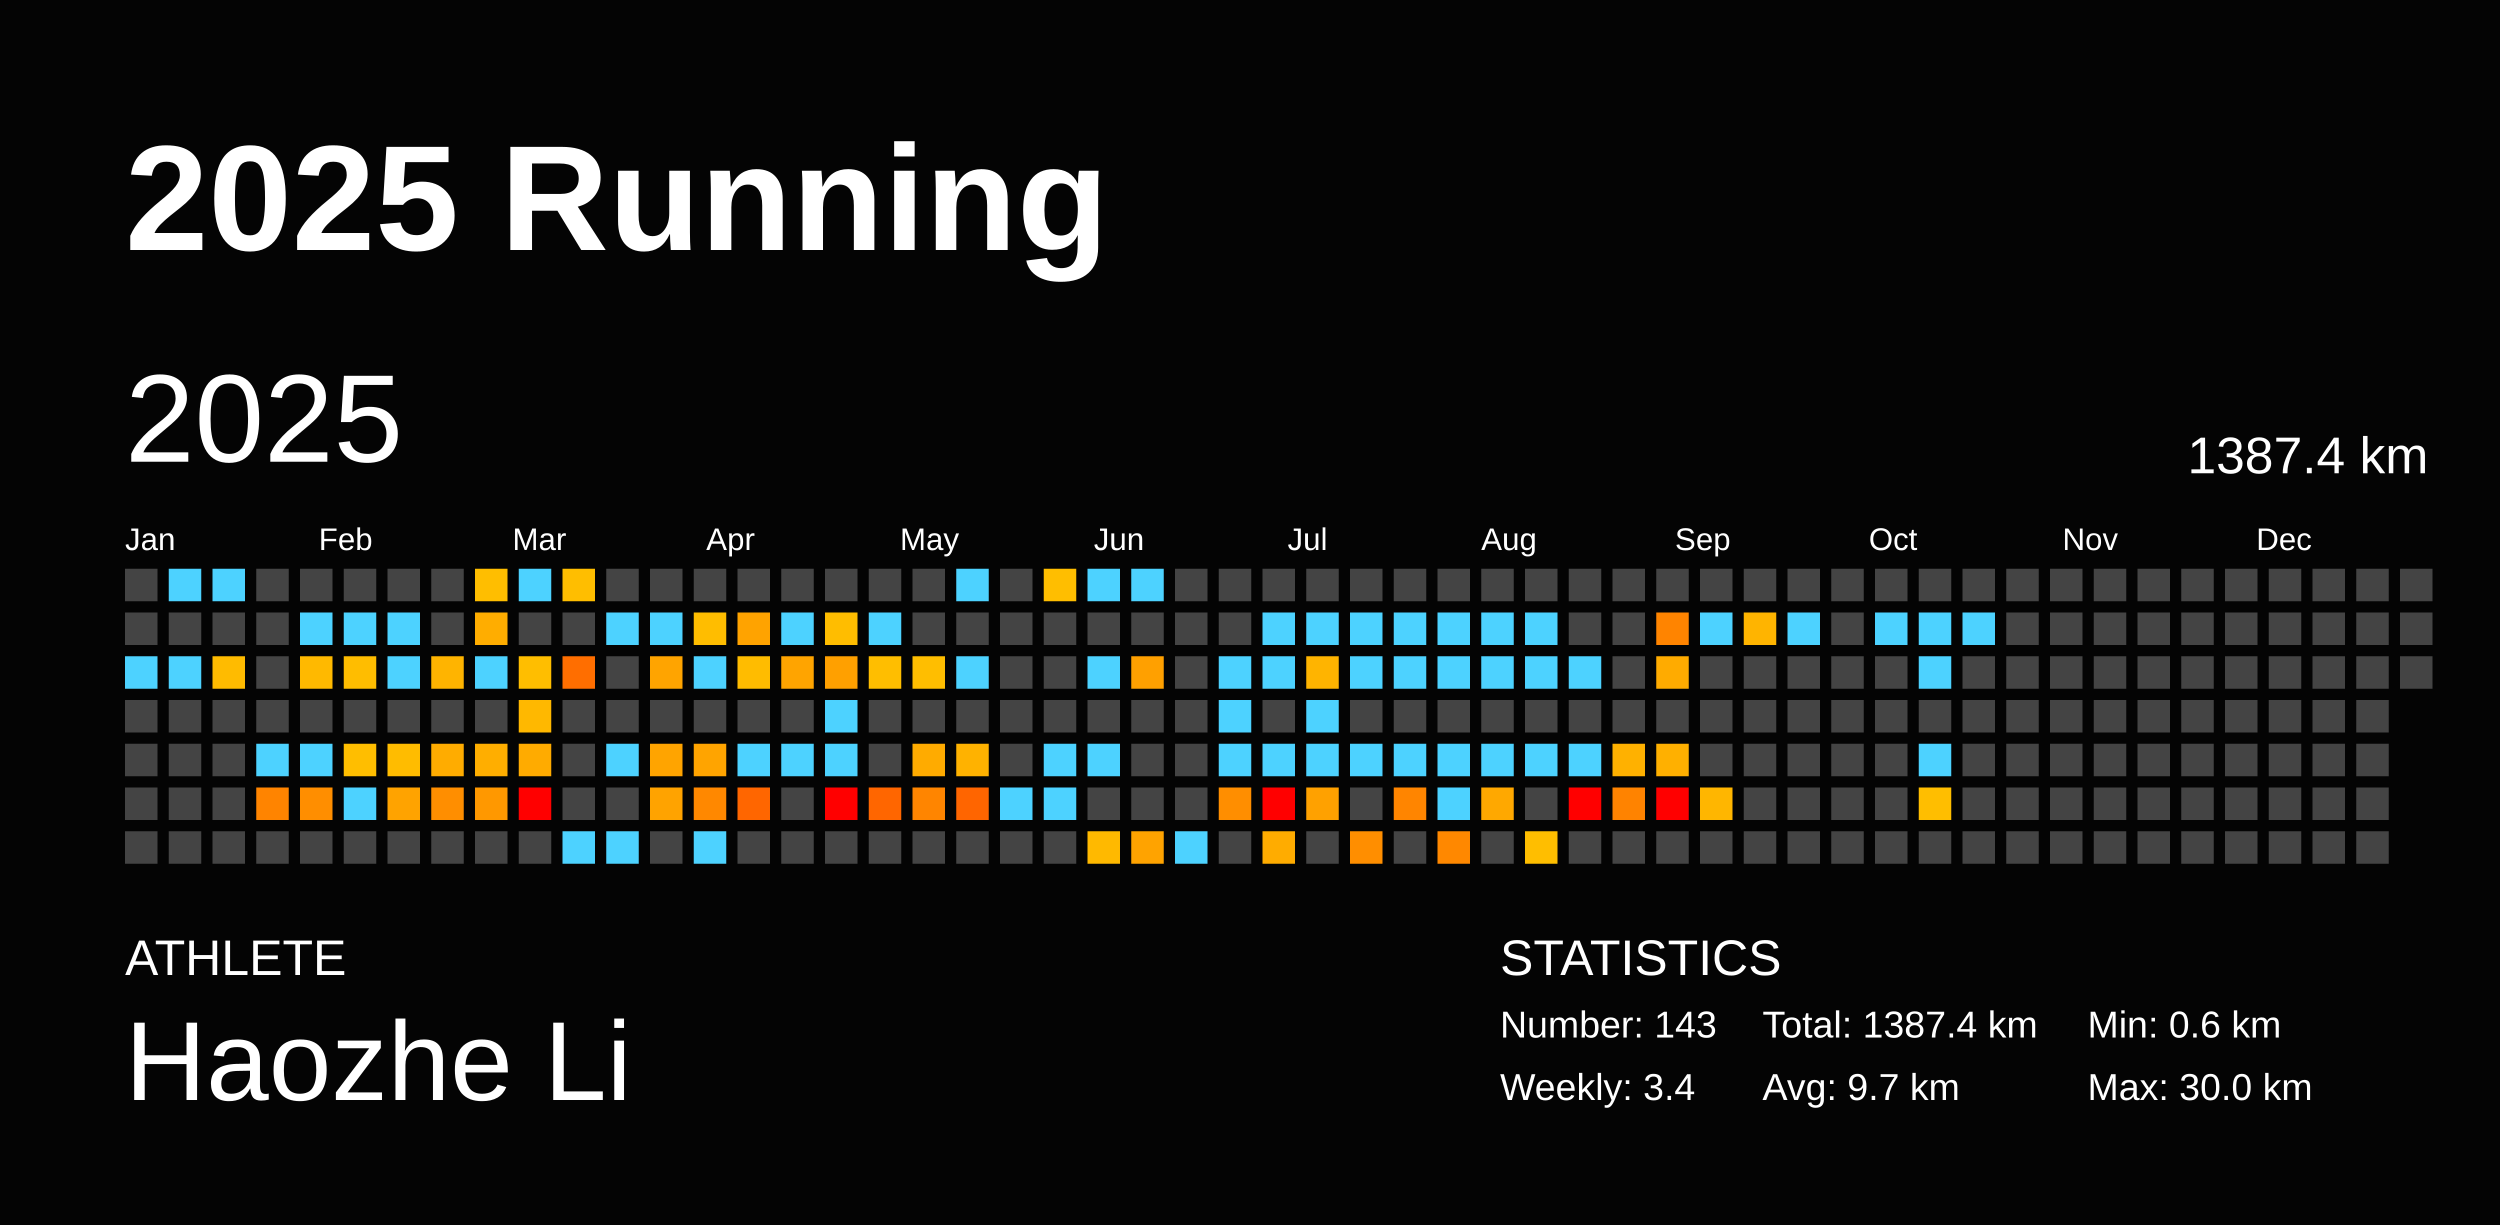
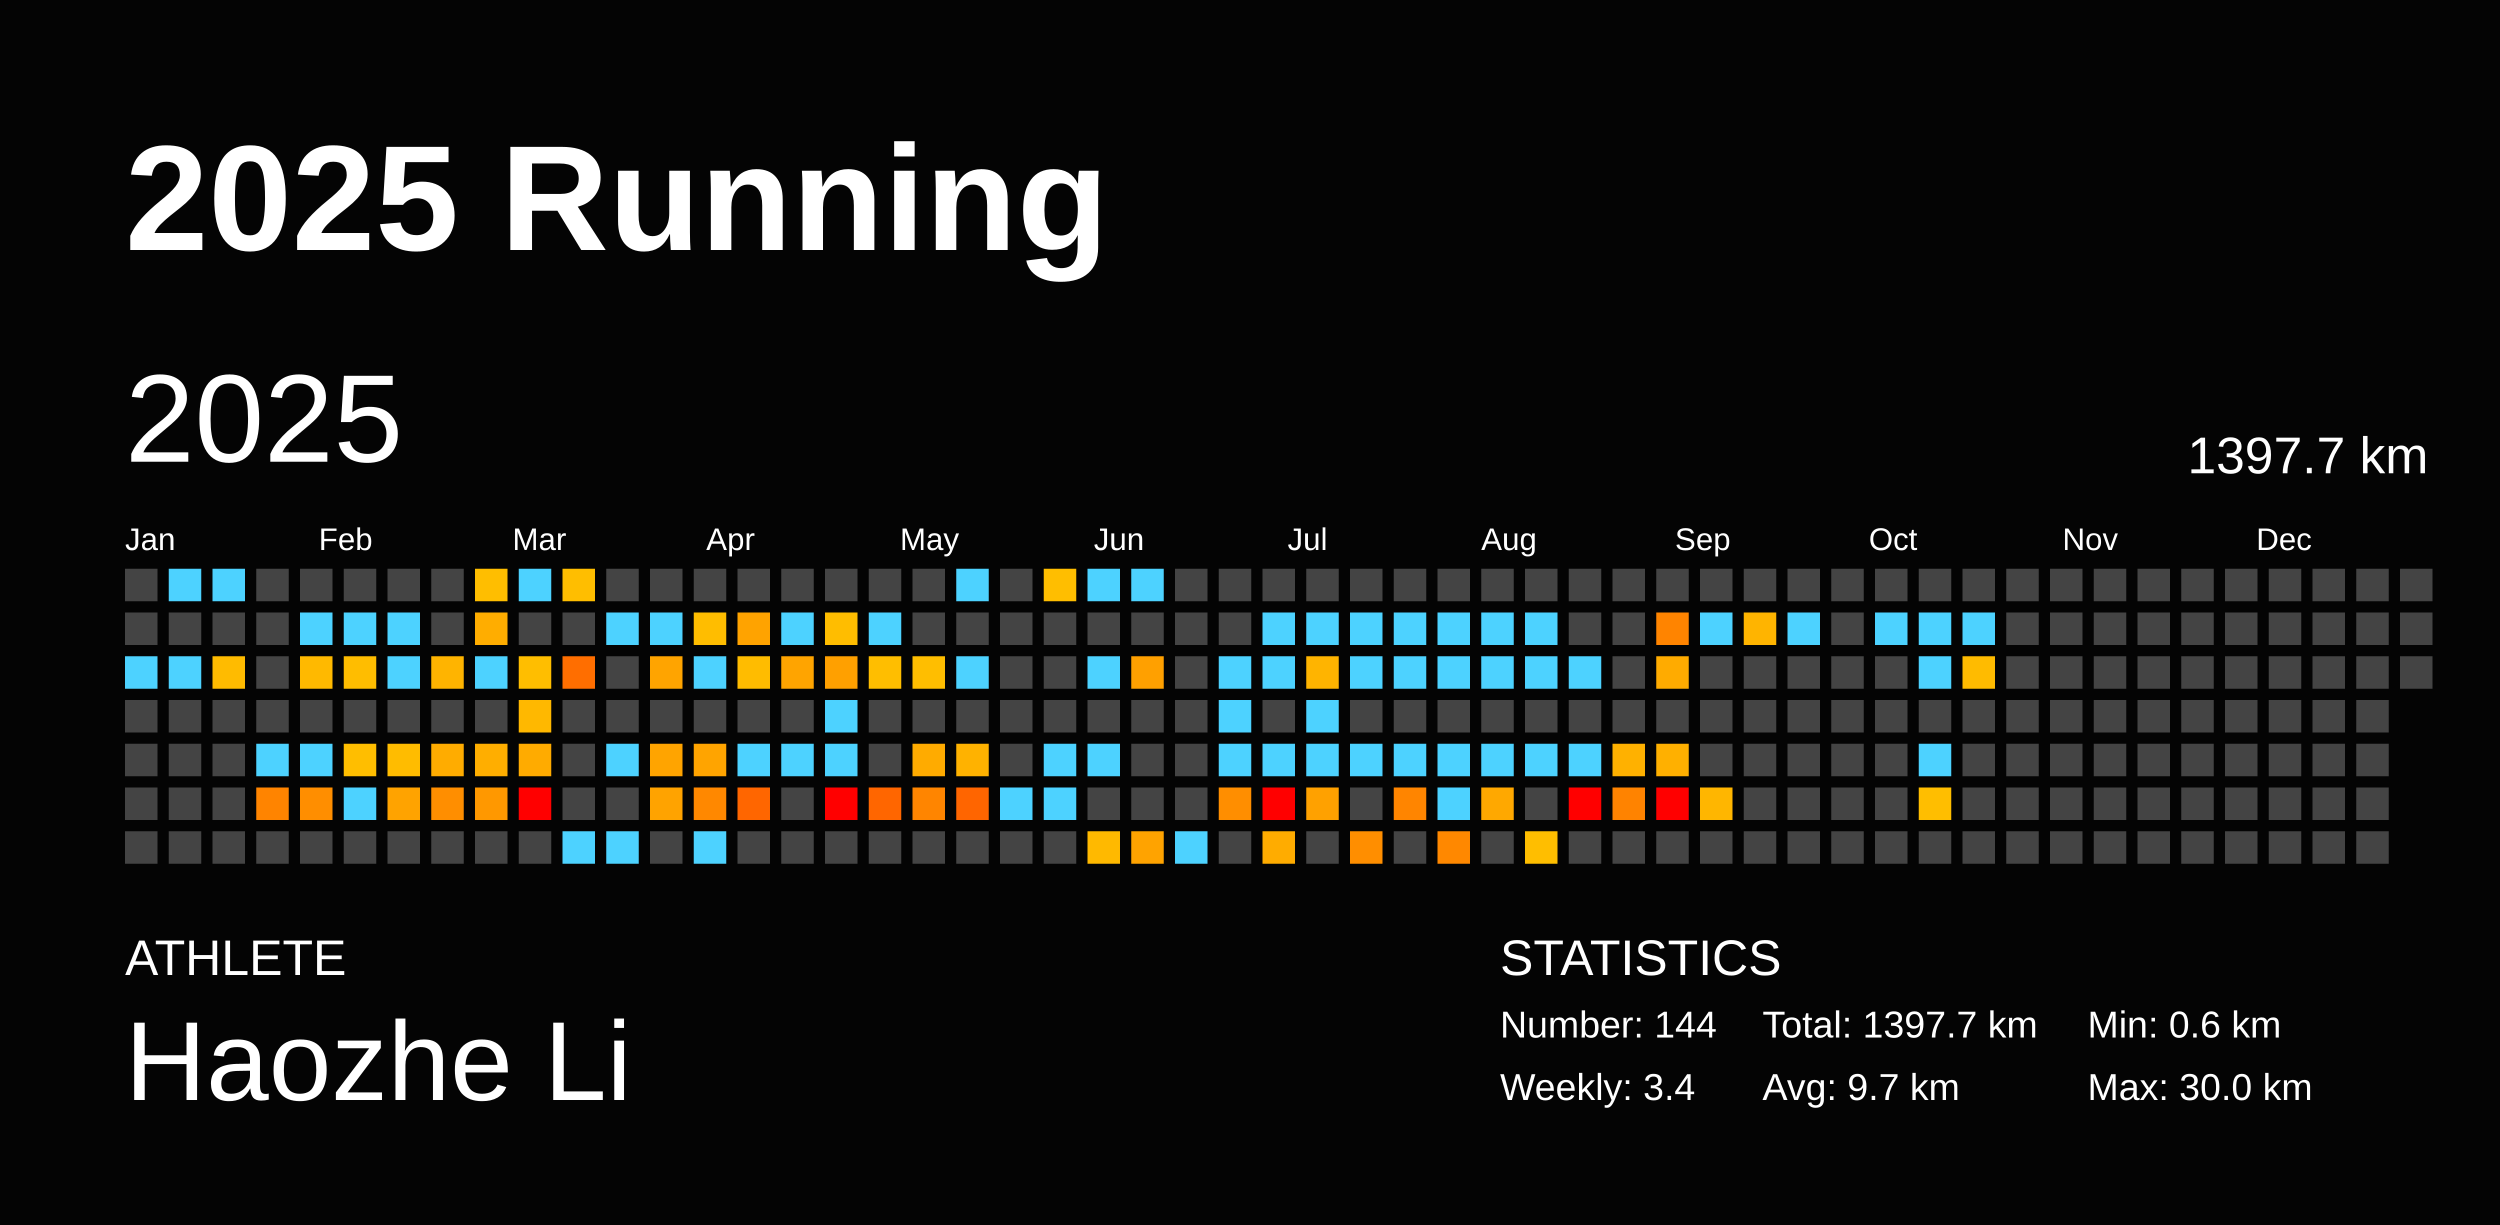
<svg xmlns="http://www.w3.org/2000/svg" baseProfile="full" height="98mm" version="1.1" viewBox="0,0,200,98" width="200mm">
  <defs />
  <rect fill="#040404" height="98" width="200" x="0" y="0" />
  <text fill="#FFFFFF" style="font-size:12px; font-family:Arial; font-weight:bold;" x="10" y="20">2025 Running</text>
  <text fill="#FFFFFF" style="font-size:4px; font-family:Arial" x="10" y="78">ATHLETE</text>
  <text fill="#FFFFFF" style="font-size:9px; font-family:Arial" x="10" y="88">Haozhe Li</text>
  <text fill="#FFFFFF" style="font-size:4px; font-family:Arial" x="120" y="78">STATISTICS</text>
-   <text fill="#FFFFFF" style="font-size:3px; font-family:Arial" x="120" y="83">Number: 143</text>
+   <text fill="#FFFFFF" style="font-size:3px; font-family:Arial" x="120" y="83">Number: 144</text>
  <text fill="#FFFFFF" style="font-size:3px; font-family:Arial" x="120" y="88">Weekly: 3.4</text>
-   <text fill="#FFFFFF" style="font-size:3px; font-family:Arial" x="141" y="83">Total: 1387.4 km</text>
+   <text fill="#FFFFFF" style="font-size:3px; font-family:Arial" x="141" y="83">Total: 1397.7 km</text>
  <text fill="#FFFFFF" style="font-size:3px; font-family:Arial" x="141" y="88">Avg: 9.7 km</text>
  <text fill="#FFFFFF" style="font-size:3px; font-family:Arial" x="167" y="83">Min: 0.6 km</text>
  <text fill="#FFFFFF" style="font-size:3px; font-family:Arial" x="167" y="88">Max: 30.0 km</text>
  <text dominant-baseline="hanging" fill="#FFFFFF" style="font-size:10.0px; font-family:Arial;" x="10" y="30">2025</text>
-   <text dominant-baseline="hanging" fill="#FFFFFF" style="font-size:4.125px; font-family:Arial;" x="175" y="35">1387.4 km</text>
+   <text dominant-baseline="hanging" fill="#FFFFFF" style="font-size:4.125px; font-family:Arial;" x="175" y="35">1397.7 km</text>
  <text fill="#FFFFFF" style="font-size:2.5px; font-family:Arial" x="10.0" y="44">Jan</text>
  <text fill="#FFFFFF" style="font-size:2.5px; font-family:Arial" x="25.5" y="44">Feb</text>
  <text fill="#FFFFFF" style="font-size:2.5px; font-family:Arial" x="41.0" y="44">Mar</text>
  <text fill="#FFFFFF" style="font-size:2.5px; font-family:Arial" x="56.5" y="44">Apr</text>
  <text fill="#FFFFFF" style="font-size:2.5px; font-family:Arial" x="72.0" y="44">May</text>
  <text fill="#FFFFFF" style="font-size:2.5px; font-family:Arial" x="87.5" y="44">Jun</text>
  <text fill="#FFFFFF" style="font-size:2.5px; font-family:Arial" x="103.0" y="44">Jul</text>
  <text fill="#FFFFFF" style="font-size:2.5px; font-family:Arial" x="118.5" y="44">Aug</text>
  <text fill="#FFFFFF" style="font-size:2.5px; font-family:Arial" x="134.0" y="44">Sep</text>
  <text fill="#FFFFFF" style="font-size:2.5px; font-family:Arial" x="149.5" y="44">Oct</text>
  <text fill="#FFFFFF" style="font-size:2.5px; font-family:Arial" x="165.0" y="44">Nov</text>
  <text fill="#FFFFFF" style="font-size:2.5px; font-family:Arial" x="180.5" y="44">Dec</text>
  <rect fill="#444444" height="2.6" width="2.6" x="10.0" y="45.5" />
  <rect fill="#444444" height="2.6" width="2.6" x="10.0" y="49.0" />
  <rect fill="#4dd2ff" height="2.6" width="2.6" x="10.0" y="52.5" />
  <rect fill="#444444" height="2.6" width="2.6" x="10.0" y="56.0" />
  <rect fill="#444444" height="2.6" width="2.6" x="10.0" y="59.5" />
  <rect fill="#444444" height="2.6" width="2.6" x="10.0" y="63.0" />
  <rect fill="#444444" height="2.6" width="2.6" x="10.0" y="66.5" />
  <rect fill="#4dd2ff" height="2.6" width="2.6" x="13.5" y="45.5" />
  <rect fill="#444444" height="2.6" width="2.6" x="13.5" y="49.0" />
  <rect fill="#4dd2ff" height="2.6" width="2.6" x="13.5" y="52.5" />
  <rect fill="#444444" height="2.6" width="2.6" x="13.5" y="56.0" />
  <rect fill="#444444" height="2.6" width="2.6" x="13.5" y="59.5" />
  <rect fill="#444444" height="2.6" width="2.6" x="13.5" y="63.0" />
  <rect fill="#444444" height="2.6" width="2.6" x="13.5" y="66.5" />
  <rect fill="#4dd2ff" height="2.6" width="2.6" x="17.0" y="45.5" />
  <rect fill="#444444" height="2.6" width="2.6" x="17.0" y="49.0" />
  <rect fill="#ffbb00" height="2.6" width="2.6" x="17.0" y="52.5" />
  <rect fill="#444444" height="2.6" width="2.6" x="17.0" y="56.0" />
  <rect fill="#444444" height="2.6" width="2.6" x="17.0" y="59.5" />
  <rect fill="#444444" height="2.6" width="2.6" x="17.0" y="63.0" />
  <rect fill="#444444" height="2.6" width="2.6" x="17.0" y="66.5" />
  <rect fill="#444444" height="2.6" width="2.6" x="20.5" y="45.5" />
  <rect fill="#444444" height="2.6" width="2.6" x="20.5" y="49.0" />
  <rect fill="#444444" height="2.6" width="2.6" x="20.5" y="52.5" />
  <rect fill="#444444" height="2.6" width="2.6" x="20.5" y="56.0" />
  <rect fill="#4dd2ff" height="2.6" width="2.6" x="20.5" y="59.5" />
  <rect fill="#ff8400" height="2.6" width="2.6" x="20.5" y="63.0" />
  <rect fill="#444444" height="2.6" width="2.6" x="20.5" y="66.5" />
  <rect fill="#444444" height="2.6" width="2.6" x="24.0" y="45.5" />
  <rect fill="#4dd2ff" height="2.6" width="2.6" x="24.0" y="49.0" />
  <rect fill="#ffb900" height="2.6" width="2.6" x="24.0" y="52.5" />
  <rect fill="#444444" height="2.6" width="2.6" x="24.0" y="56.0" />
  <rect fill="#4dd2ff" height="2.6" width="2.6" x="24.0" y="59.5" />
  <rect fill="#ff8e00" height="2.6" width="2.6" x="24.0" y="63.0" />
  <rect fill="#444444" height="2.6" width="2.6" x="24.0" y="66.5" />
  <rect fill="#444444" height="2.6" width="2.6" x="27.5" y="45.5" />
  <rect fill="#4dd2ff" height="2.6" width="2.6" x="27.5" y="49.0" />
  <rect fill="#ffbd00" height="2.6" width="2.6" x="27.5" y="52.5" />
  <rect fill="#444444" height="2.6" width="2.6" x="27.5" y="56.0" />
  <rect fill="#ffbe00" height="2.6" width="2.6" x="27.5" y="59.5" />
  <rect fill="#4dd2ff" height="2.6" width="2.6" x="27.5" y="63.0" />
  <rect fill="#444444" height="2.6" width="2.6" x="27.5" y="66.5" />
  <rect fill="#444444" height="2.6" width="2.6" x="31.0" y="45.5" />
  <rect fill="#4dd2ff" height="2.6" width="2.6" x="31.0" y="49.0" />
  <rect fill="#4dd2ff" height="2.6" width="2.6" x="31.0" y="52.5" />
  <rect fill="#444444" height="2.6" width="2.6" x="31.0" y="56.0" />
  <rect fill="#ffbc00" height="2.6" width="2.6" x="31.0" y="59.5" />
  <rect fill="#ffa300" height="2.6" width="2.6" x="31.0" y="63.0" />
  <rect fill="#444444" height="2.6" width="2.6" x="31.0" y="66.5" />
  <rect fill="#444444" height="2.6" width="2.6" x="34.5" y="45.5" />
  <rect fill="#444444" height="2.6" width="2.6" x="34.5" y="49.0" />
  <rect fill="#ffb400" height="2.6" width="2.6" x="34.5" y="52.5" />
  <rect fill="#444444" height="2.6" width="2.6" x="34.5" y="56.0" />
  <rect fill="#ffac00" height="2.6" width="2.6" x="34.5" y="59.5" />
  <rect fill="#ff8e00" height="2.6" width="2.6" x="34.5" y="63.0" />
  <rect fill="#444444" height="2.6" width="2.6" x="34.5" y="66.5" />
  <rect fill="#ffbe00" height="2.6" width="2.6" x="38.0" y="45.5" />
  <rect fill="#ffad00" height="2.6" width="2.6" x="38.0" y="49.0" />
  <rect fill="#4dd2ff" height="2.6" width="2.6" x="38.0" y="52.5" />
  <rect fill="#444444" height="2.6" width="2.6" x="38.0" y="56.0" />
  <rect fill="#ffae00" height="2.6" width="2.6" x="38.0" y="59.5" />
  <rect fill="#ff9800" height="2.6" width="2.6" x="38.0" y="63.0" />
  <rect fill="#444444" height="2.6" width="2.6" x="38.0" y="66.5" />
  <rect fill="#4dd2ff" height="2.6" width="2.6" x="41.5" y="45.5" />
  <rect fill="#444444" height="2.6" width="2.6" x="41.5" y="49.0" />
  <rect fill="#ffbe00" height="2.6" width="2.6" x="41.5" y="52.5" />
  <rect fill="#ffb800" height="2.6" width="2.6" x="41.5" y="56.0" />
  <rect fill="#ffab00" height="2.6" width="2.6" x="41.5" y="59.5" />
  <rect fill="red" height="2.6" width="2.6" x="41.5" y="63.0" />
  <rect fill="#444444" height="2.6" width="2.6" x="41.5" y="66.5" />
  <rect fill="#ffbe00" height="2.6" width="2.6" x="45.0" y="45.5" />
  <rect fill="#444444" height="2.6" width="2.6" x="45.0" y="49.0" />
  <rect fill="#ff6e00" height="2.6" width="2.6" x="45.0" y="52.5" />
  <rect fill="#444444" height="2.6" width="2.6" x="45.0" y="56.0" />
  <rect fill="#444444" height="2.6" width="2.6" x="45.0" y="59.5" />
  <rect fill="#444444" height="2.6" width="2.6" x="45.0" y="63.0" />
  <rect fill="#4dd2ff" height="2.6" width="2.6" x="45.0" y="66.5" />
  <rect fill="#444444" height="2.6" width="2.6" x="48.5" y="45.5" />
  <rect fill="#4dd2ff" height="2.6" width="2.6" x="48.5" y="49.0" />
  <rect fill="#444444" height="2.6" width="2.6" x="48.5" y="52.5" />
  <rect fill="#444444" height="2.6" width="2.6" x="48.5" y="56.0" />
  <rect fill="#4dd2ff" height="2.6" width="2.6" x="48.5" y="59.5" />
  <rect fill="#444444" height="2.6" width="2.6" x="48.5" y="63.0" />
  <rect fill="#4dd2ff" height="2.6" width="2.6" x="48.5" y="66.5" />
  <rect fill="#444444" height="2.6" width="2.6" x="52.0" y="45.5" />
  <rect fill="#4dd2ff" height="2.6" width="2.6" x="52.0" y="49.0" />
  <rect fill="#ffa400" height="2.6" width="2.6" x="52.0" y="52.5" />
  <rect fill="#444444" height="2.6" width="2.6" x="52.0" y="56.0" />
  <rect fill="#ffa400" height="2.6" width="2.6" x="52.0" y="59.5" />
  <rect fill="#ffa300" height="2.6" width="2.6" x="52.0" y="63.0" />
  <rect fill="#444444" height="2.6" width="2.6" x="52.0" y="66.5" />
  <rect fill="#444444" height="2.6" width="2.6" x="55.5" y="45.5" />
  <rect fill="#ffbd00" height="2.6" width="2.6" x="55.5" y="49.0" />
  <rect fill="#4dd2ff" height="2.6" width="2.6" x="55.5" y="52.5" />
  <rect fill="#444444" height="2.6" width="2.6" x="55.5" y="56.0" />
  <rect fill="#ffa400" height="2.6" width="2.6" x="55.5" y="59.5" />
  <rect fill="#ff8800" height="2.6" width="2.6" x="55.5" y="63.0" />
  <rect fill="#4dd2ff" height="2.6" width="2.6" x="55.5" y="66.5" />
  <rect fill="#444444" height="2.6" width="2.6" x="59.0" y="45.5" />
  <rect fill="#ffa300" height="2.6" width="2.6" x="59.0" y="49.0" />
  <rect fill="#ffbc00" height="2.6" width="2.6" x="59.0" y="52.5" />
  <rect fill="#444444" height="2.6" width="2.6" x="59.0" y="56.0" />
  <rect fill="#4dd2ff" height="2.6" width="2.6" x="59.0" y="59.5" />
  <rect fill="#ff6600" height="2.6" width="2.6" x="59.0" y="63.0" />
  <rect fill="#444444" height="2.6" width="2.6" x="59.0" y="66.5" />
  <rect fill="#444444" height="2.6" width="2.6" x="62.5" y="45.5" />
  <rect fill="#4dd2ff" height="2.6" width="2.6" x="62.5" y="49.0" />
  <rect fill="#ffa400" height="2.6" width="2.6" x="62.5" y="52.5" />
  <rect fill="#444444" height="2.6" width="2.6" x="62.5" y="56.0" />
  <rect fill="#4dd2ff" height="2.6" width="2.6" x="62.5" y="59.5" />
  <rect fill="#444444" height="2.6" width="2.6" x="62.5" y="63.0" />
  <rect fill="#444444" height="2.6" width="2.6" x="62.5" y="66.5" />
  <rect fill="#444444" height="2.6" width="2.6" x="66.0" y="45.5" />
  <rect fill="#ffbd00" height="2.6" width="2.6" x="66.0" y="49.0" />
  <rect fill="#ffa000" height="2.6" width="2.6" x="66.0" y="52.5" />
  <rect fill="#4dd2ff" height="2.6" width="2.6" x="66.0" y="56.0" />
  <rect fill="#4dd2ff" height="2.6" width="2.6" x="66.0" y="59.5" />
  <rect fill="red" height="2.6" width="2.6" x="66.0" y="63.0" />
  <rect fill="#444444" height="2.6" width="2.6" x="66.0" y="66.5" />
  <rect fill="#444444" height="2.6" width="2.6" x="69.5" y="45.5" />
  <rect fill="#4dd2ff" height="2.6" width="2.6" x="69.5" y="49.0" />
  <rect fill="#ffbe00" height="2.6" width="2.6" x="69.5" y="52.5" />
  <rect fill="#444444" height="2.6" width="2.6" x="69.5" y="56.0" />
  <rect fill="#444444" height="2.6" width="2.6" x="69.5" y="59.5" />
  <rect fill="#ff6600" height="2.6" width="2.6" x="69.5" y="63.0" />
  <rect fill="#444444" height="2.6" width="2.6" x="69.5" y="66.5" />
  <rect fill="#444444" height="2.6" width="2.6" x="73.0" y="45.5" />
  <rect fill="#444444" height="2.6" width="2.6" x="73.0" y="49.0" />
  <rect fill="#ffbe00" height="2.6" width="2.6" x="73.0" y="52.5" />
  <rect fill="#444444" height="2.6" width="2.6" x="73.0" y="56.0" />
  <rect fill="#ffab00" height="2.6" width="2.6" x="73.0" y="59.5" />
  <rect fill="#ff8500" height="2.6" width="2.6" x="73.0" y="63.0" />
  <rect fill="#444444" height="2.6" width="2.6" x="73.0" y="66.5" />
  <rect fill="#4dd2ff" height="2.6" width="2.6" x="76.5" y="45.5" />
  <rect fill="#444444" height="2.6" width="2.6" x="76.5" y="49.0" />
  <rect fill="#4dd2ff" height="2.6" width="2.6" x="76.5" y="52.5" />
  <rect fill="#444444" height="2.6" width="2.6" x="76.5" y="56.0" />
  <rect fill="#ffb200" height="2.6" width="2.6" x="76.5" y="59.5" />
  <rect fill="#ff6500" height="2.6" width="2.6" x="76.5" y="63.0" />
  <rect fill="#444444" height="2.6" width="2.6" x="76.5" y="66.5" />
  <rect fill="#444444" height="2.6" width="2.6" x="80.0" y="45.5" />
  <rect fill="#444444" height="2.6" width="2.6" x="80.0" y="49.0" />
  <rect fill="#444444" height="2.6" width="2.6" x="80.0" y="52.5" />
  <rect fill="#444444" height="2.6" width="2.6" x="80.0" y="56.0" />
  <rect fill="#444444" height="2.6" width="2.6" x="80.0" y="59.5" />
  <rect fill="#4dd2ff" height="2.6" width="2.6" x="80.0" y="63.0" />
  <rect fill="#444444" height="2.6" width="2.6" x="80.0" y="66.5" />
  <rect fill="#ffbe00" height="2.6" width="2.6" x="83.5" y="45.5" />
  <rect fill="#444444" height="2.6" width="2.6" x="83.5" y="49.0" />
  <rect fill="#444444" height="2.6" width="2.6" x="83.5" y="52.5" />
  <rect fill="#444444" height="2.6" width="2.6" x="83.5" y="56.0" />
  <rect fill="#4dd2ff" height="2.6" width="2.6" x="83.5" y="59.5" />
  <rect fill="#4dd2ff" height="2.6" width="2.6" x="83.5" y="63.0" />
  <rect fill="#444444" height="2.6" width="2.6" x="83.5" y="66.5" />
  <rect fill="#4dd2ff" height="2.6" width="2.6" x="87.0" y="45.5" />
  <rect fill="#444444" height="2.6" width="2.6" x="87.0" y="49.0" />
  <rect fill="#4dd2ff" height="2.6" width="2.6" x="87.0" y="52.5" />
  <rect fill="#444444" height="2.6" width="2.6" x="87.0" y="56.0" />
  <rect fill="#4dd2ff" height="2.6" width="2.6" x="87.0" y="59.5" />
  <rect fill="#444444" height="2.6" width="2.6" x="87.0" y="63.0" />
  <rect fill="#ffb900" height="2.6" width="2.6" x="87.0" y="66.5" />
  <rect fill="#4dd2ff" height="2.6" width="2.6" x="90.5" y="45.5" />
  <rect fill="#444444" height="2.6" width="2.6" x="90.5" y="49.0" />
  <rect fill="#ffa000" height="2.6" width="2.6" x="90.5" y="52.5" />
  <rect fill="#444444" height="2.6" width="2.6" x="90.5" y="56.0" />
  <rect fill="#444444" height="2.6" width="2.6" x="90.5" y="59.5" />
  <rect fill="#444444" height="2.6" width="2.6" x="90.5" y="63.0" />
  <rect fill="#ffa300" height="2.6" width="2.6" x="90.5" y="66.5" />
  <rect fill="#444444" height="2.6" width="2.6" x="94.0" y="45.5" />
  <rect fill="#444444" height="2.6" width="2.6" x="94.0" y="49.0" />
  <rect fill="#444444" height="2.6" width="2.6" x="94.0" y="52.5" />
  <rect fill="#444444" height="2.6" width="2.6" x="94.0" y="56.0" />
  <rect fill="#444444" height="2.6" width="2.6" x="94.0" y="59.5" />
  <rect fill="#444444" height="2.6" width="2.6" x="94.0" y="63.0" />
  <rect fill="#4dd2ff" height="2.6" width="2.6" x="94.0" y="66.5" />
  <rect fill="#444444" height="2.6" width="2.6" x="97.5" y="45.5" />
  <rect fill="#444444" height="2.6" width="2.6" x="97.5" y="49.0" />
  <rect fill="#4dd2ff" height="2.6" width="2.6" x="97.5" y="52.5" />
  <rect fill="#4dd2ff" height="2.6" width="2.6" x="97.5" y="56.0" />
  <rect fill="#4dd2ff" height="2.6" width="2.6" x="97.5" y="59.5" />
  <rect fill="#ff8e00" height="2.6" width="2.6" x="97.5" y="63.0" />
  <rect fill="#444444" height="2.6" width="2.6" x="97.5" y="66.5" />
  <rect fill="#444444" height="2.6" width="2.6" x="101.0" y="45.5" />
  <rect fill="#4dd2ff" height="2.6" width="2.6" x="101.0" y="49.0" />
  <rect fill="#4dd2ff" height="2.6" width="2.6" x="101.0" y="52.5" />
  <rect fill="#444444" height="2.6" width="2.6" x="101.0" y="56.0" />
  <rect fill="#4dd2ff" height="2.6" width="2.6" x="101.0" y="59.5" />
  <rect fill="red" height="2.6" width="2.6" x="101.0" y="63.0" />
  <rect fill="#ffac00" height="2.6" width="2.6" x="101.0" y="66.5" />
  <rect fill="#444444" height="2.6" width="2.6" x="104.5" y="45.5" />
  <rect fill="#4dd2ff" height="2.6" width="2.6" x="104.5" y="49.0" />
  <rect fill="#ffb400" height="2.6" width="2.6" x="104.5" y="52.5" />
  <rect fill="#4dd2ff" height="2.6" width="2.6" x="104.5" y="56.0" />
  <rect fill="#4dd2ff" height="2.6" width="2.6" x="104.5" y="59.5" />
  <rect fill="#ffa100" height="2.6" width="2.6" x="104.5" y="63.0" />
  <rect fill="#444444" height="2.6" width="2.6" x="104.5" y="66.5" />
  <rect fill="#444444" height="2.6" width="2.6" x="108.0" y="45.5" />
  <rect fill="#4dd2ff" height="2.6" width="2.6" x="108.0" y="49.0" />
  <rect fill="#4dd2ff" height="2.6" width="2.6" x="108.0" y="52.5" />
  <rect fill="#444444" height="2.6" width="2.6" x="108.0" y="56.0" />
  <rect fill="#4dd2ff" height="2.6" width="2.6" x="108.0" y="59.5" />
  <rect fill="#444444" height="2.6" width="2.6" x="108.0" y="63.0" />
  <rect fill="#ff8e00" height="2.6" width="2.6" x="108.0" y="66.5" />
  <rect fill="#444444" height="2.6" width="2.6" x="111.5" y="45.5" />
  <rect fill="#4dd2ff" height="2.6" width="2.6" x="111.5" y="49.0" />
  <rect fill="#4dd2ff" height="2.6" width="2.6" x="111.5" y="52.5" />
  <rect fill="#444444" height="2.6" width="2.6" x="111.5" y="56.0" />
  <rect fill="#4dd2ff" height="2.6" width="2.6" x="111.5" y="59.5" />
  <rect fill="#ff8500" height="2.6" width="2.6" x="111.5" y="63.0" />
  <rect fill="#444444" height="2.6" width="2.6" x="111.5" y="66.5" />
  <rect fill="#444444" height="2.6" width="2.6" x="115.0" y="45.5" />
  <rect fill="#4dd2ff" height="2.6" width="2.6" x="115.0" y="49.0" />
  <rect fill="#4dd2ff" height="2.6" width="2.6" x="115.0" y="52.5" />
  <rect fill="#444444" height="2.6" width="2.6" x="115.0" y="56.0" />
  <rect fill="#4dd2ff" height="2.6" width="2.6" x="115.0" y="59.5" />
  <rect fill="#4dd2ff" height="2.6" width="2.6" x="115.0" y="63.0" />
  <rect fill="#ff8800" height="2.6" width="2.6" x="115.0" y="66.5" />
  <rect fill="#444444" height="2.6" width="2.6" x="118.5" y="45.5" />
  <rect fill="#4dd2ff" height="2.6" width="2.6" x="118.5" y="49.0" />
  <rect fill="#4dd2ff" height="2.6" width="2.6" x="118.5" y="52.5" />
  <rect fill="#444444" height="2.6" width="2.6" x="118.5" y="56.0" />
  <rect fill="#4dd2ff" height="2.6" width="2.6" x="118.5" y="59.5" />
  <rect fill="#ffa800" height="2.6" width="2.6" x="118.5" y="63.0" />
  <rect fill="#444444" height="2.6" width="2.6" x="118.5" y="66.5" />
  <rect fill="#444444" height="2.6" width="2.6" x="122.0" y="45.5" />
  <rect fill="#4dd2ff" height="2.6" width="2.6" x="122.0" y="49.0" />
  <rect fill="#4dd2ff" height="2.6" width="2.6" x="122.0" y="52.5" />
  <rect fill="#444444" height="2.6" width="2.6" x="122.0" y="56.0" />
  <rect fill="#4dd2ff" height="2.6" width="2.6" x="122.0" y="59.5" />
  <rect fill="#444444" height="2.6" width="2.6" x="122.0" y="63.0" />
  <rect fill="#ffbe00" height="2.6" width="2.6" x="122.0" y="66.5" />
  <rect fill="#444444" height="2.6" width="2.6" x="125.5" y="45.5" />
  <rect fill="#444444" height="2.6" width="2.6" x="125.5" y="49.0" />
  <rect fill="#4dd2ff" height="2.6" width="2.6" x="125.5" y="52.5" />
  <rect fill="#444444" height="2.6" width="2.6" x="125.5" y="56.0" />
  <rect fill="#4dd2ff" height="2.6" width="2.6" x="125.5" y="59.5" />
  <rect fill="red" height="2.6" width="2.6" x="125.5" y="63.0" />
  <rect fill="#444444" height="2.6" width="2.6" x="125.5" y="66.5" />
  <rect fill="#444444" height="2.6" width="2.6" x="129.0" y="45.5" />
  <rect fill="#444444" height="2.6" width="2.6" x="129.0" y="49.0" />
  <rect fill="#444444" height="2.6" width="2.6" x="129.0" y="52.5" />
  <rect fill="#444444" height="2.6" width="2.6" x="129.0" y="56.0" />
  <rect fill="#ffb100" height="2.6" width="2.6" x="129.0" y="59.5" />
  <rect fill="#ff8300" height="2.6" width="2.6" x="129.0" y="63.0" />
  <rect fill="#444444" height="2.6" width="2.6" x="129.0" y="66.5" />
  <rect fill="#444444" height="2.6" width="2.6" x="132.5" y="45.5" />
  <rect fill="#ff8400" height="2.6" width="2.6" x="132.5" y="49.0" />
  <rect fill="#ffab00" height="2.6" width="2.6" x="132.5" y="52.5" />
  <rect fill="#444444" height="2.6" width="2.6" x="132.5" y="56.0" />
  <rect fill="#ffb000" height="2.6" width="2.6" x="132.5" y="59.5" />
  <rect fill="red" height="2.6" width="2.6" x="132.5" y="63.0" />
  <rect fill="#444444" height="2.6" width="2.6" x="132.5" y="66.5" />
  <rect fill="#444444" height="2.6" width="2.6" x="136.0" y="45.5" />
  <rect fill="#4dd2ff" height="2.6" width="2.6" x="136.0" y="49.0" />
  <rect fill="#444444" height="2.6" width="2.6" x="136.0" y="52.5" />
  <rect fill="#444444" height="2.6" width="2.6" x="136.0" y="56.0" />
  <rect fill="#444444" height="2.6" width="2.6" x="136.0" y="59.5" />
  <rect fill="#ffb600" height="2.6" width="2.6" x="136.0" y="63.0" />
  <rect fill="#444444" height="2.6" width="2.6" x="136.0" y="66.5" />
  <rect fill="#444444" height="2.6" width="2.6" x="139.5" y="45.5" />
  <rect fill="#ffb400" height="2.6" width="2.6" x="139.5" y="49.0" />
  <rect fill="#444444" height="2.6" width="2.6" x="139.5" y="52.5" />
  <rect fill="#444444" height="2.6" width="2.6" x="139.5" y="56.0" />
  <rect fill="#444444" height="2.6" width="2.6" x="139.5" y="59.5" />
  <rect fill="#444444" height="2.6" width="2.6" x="139.5" y="63.0" />
  <rect fill="#444444" height="2.6" width="2.6" x="139.5" y="66.5" />
  <rect fill="#444444" height="2.6" width="2.6" x="143.0" y="45.5" />
  <rect fill="#4dd2ff" height="2.6" width="2.6" x="143.0" y="49.0" />
  <rect fill="#444444" height="2.6" width="2.6" x="143.0" y="52.5" />
  <rect fill="#444444" height="2.6" width="2.6" x="143.0" y="56.0" />
  <rect fill="#444444" height="2.6" width="2.6" x="143.0" y="59.5" />
  <rect fill="#444444" height="2.6" width="2.6" x="143.0" y="63.0" />
  <rect fill="#444444" height="2.6" width="2.6" x="143.0" y="66.5" />
  <rect fill="#444444" height="2.6" width="2.6" x="146.5" y="45.5" />
  <rect fill="#444444" height="2.6" width="2.6" x="146.5" y="49.0" />
  <rect fill="#444444" height="2.6" width="2.6" x="146.5" y="52.5" />
  <rect fill="#444444" height="2.6" width="2.6" x="146.5" y="56.0" />
  <rect fill="#444444" height="2.6" width="2.6" x="146.5" y="59.5" />
  <rect fill="#444444" height="2.6" width="2.6" x="146.5" y="63.0" />
  <rect fill="#444444" height="2.6" width="2.6" x="146.5" y="66.5" />
  <rect fill="#444444" height="2.6" width="2.6" x="150.0" y="45.5" />
  <rect fill="#4dd2ff" height="2.6" width="2.6" x="150.0" y="49.0" />
  <rect fill="#444444" height="2.6" width="2.6" x="150.0" y="52.5" />
  <rect fill="#444444" height="2.6" width="2.6" x="150.0" y="56.0" />
  <rect fill="#444444" height="2.6" width="2.6" x="150.0" y="59.5" />
  <rect fill="#444444" height="2.6" width="2.6" x="150.0" y="63.0" />
  <rect fill="#444444" height="2.6" width="2.6" x="150.0" y="66.5" />
  <rect fill="#444444" height="2.6" width="2.6" x="153.5" y="45.5" />
  <rect fill="#4dd2ff" height="2.6" width="2.6" x="153.5" y="49.0" />
  <rect fill="#4dd2ff" height="2.6" width="2.6" x="153.5" y="52.5" />
  <rect fill="#444444" height="2.6" width="2.6" x="153.5" y="56.0" />
  <rect fill="#4dd2ff" height="2.6" width="2.6" x="153.5" y="59.5" />
  <rect fill="#ffbe00" height="2.6" width="2.6" x="153.5" y="63.0" />
  <rect fill="#444444" height="2.6" width="2.6" x="153.5" y="66.5" />
  <rect fill="#444444" height="2.6" width="2.6" x="157.0" y="45.5" />
  <rect fill="#4dd2ff" height="2.6" width="2.6" x="157.0" y="49.0" />
-   <rect fill="#444444" height="2.6" width="2.6" x="157.0" y="52.5" />
+   <rect fill="#ffbb00" height="2.6" width="2.6" x="157.0" y="52.5" />
  <rect fill="#444444" height="2.6" width="2.6" x="157.0" y="56.0" />
  <rect fill="#444444" height="2.6" width="2.6" x="157.0" y="59.5" />
  <rect fill="#444444" height="2.6" width="2.6" x="157.0" y="63.0" />
  <rect fill="#444444" height="2.6" width="2.6" x="157.0" y="66.5" />
  <rect fill="#444444" height="2.6" width="2.6" x="160.5" y="45.5" />
  <rect fill="#444444" height="2.6" width="2.6" x="160.5" y="49.0" />
  <rect fill="#444444" height="2.6" width="2.6" x="160.5" y="52.5" />
  <rect fill="#444444" height="2.6" width="2.6" x="160.5" y="56.0" />
  <rect fill="#444444" height="2.6" width="2.6" x="160.5" y="59.5" />
  <rect fill="#444444" height="2.6" width="2.6" x="160.5" y="63.0" />
  <rect fill="#444444" height="2.6" width="2.6" x="160.5" y="66.5" />
  <rect fill="#444444" height="2.6" width="2.6" x="164.0" y="45.5" />
  <rect fill="#444444" height="2.6" width="2.6" x="164.0" y="49.0" />
  <rect fill="#444444" height="2.6" width="2.6" x="164.0" y="52.5" />
  <rect fill="#444444" height="2.6" width="2.6" x="164.0" y="56.0" />
  <rect fill="#444444" height="2.6" width="2.6" x="164.0" y="59.5" />
  <rect fill="#444444" height="2.6" width="2.6" x="164.0" y="63.0" />
  <rect fill="#444444" height="2.6" width="2.6" x="164.0" y="66.5" />
  <rect fill="#444444" height="2.6" width="2.6" x="167.5" y="45.5" />
  <rect fill="#444444" height="2.6" width="2.6" x="167.5" y="49.0" />
  <rect fill="#444444" height="2.6" width="2.6" x="167.5" y="52.5" />
  <rect fill="#444444" height="2.6" width="2.6" x="167.5" y="56.0" />
  <rect fill="#444444" height="2.6" width="2.6" x="167.5" y="59.5" />
  <rect fill="#444444" height="2.6" width="2.6" x="167.5" y="63.0" />
  <rect fill="#444444" height="2.6" width="2.6" x="167.5" y="66.5" />
  <rect fill="#444444" height="2.6" width="2.6" x="171.0" y="45.5" />
  <rect fill="#444444" height="2.6" width="2.6" x="171.0" y="49.0" />
  <rect fill="#444444" height="2.6" width="2.6" x="171.0" y="52.5" />
  <rect fill="#444444" height="2.6" width="2.6" x="171.0" y="56.0" />
  <rect fill="#444444" height="2.6" width="2.6" x="171.0" y="59.5" />
  <rect fill="#444444" height="2.6" width="2.6" x="171.0" y="63.0" />
  <rect fill="#444444" height="2.6" width="2.6" x="171.0" y="66.5" />
  <rect fill="#444444" height="2.6" width="2.6" x="174.5" y="45.5" />
  <rect fill="#444444" height="2.6" width="2.6" x="174.5" y="49.0" />
  <rect fill="#444444" height="2.6" width="2.6" x="174.5" y="52.5" />
  <rect fill="#444444" height="2.6" width="2.6" x="174.5" y="56.0" />
  <rect fill="#444444" height="2.6" width="2.6" x="174.5" y="59.5" />
  <rect fill="#444444" height="2.6" width="2.6" x="174.5" y="63.0" />
  <rect fill="#444444" height="2.6" width="2.6" x="174.5" y="66.5" />
  <rect fill="#444444" height="2.6" width="2.6" x="178.0" y="45.5" />
  <rect fill="#444444" height="2.6" width="2.6" x="178.0" y="49.0" />
  <rect fill="#444444" height="2.6" width="2.6" x="178.0" y="52.5" />
  <rect fill="#444444" height="2.6" width="2.6" x="178.0" y="56.0" />
  <rect fill="#444444" height="2.6" width="2.6" x="178.0" y="59.5" />
  <rect fill="#444444" height="2.6" width="2.6" x="178.0" y="63.0" />
  <rect fill="#444444" height="2.6" width="2.6" x="178.0" y="66.5" />
  <rect fill="#444444" height="2.6" width="2.6" x="181.5" y="45.5" />
  <rect fill="#444444" height="2.6" width="2.6" x="181.5" y="49.0" />
  <rect fill="#444444" height="2.6" width="2.6" x="181.5" y="52.5" />
  <rect fill="#444444" height="2.6" width="2.6" x="181.5" y="56.0" />
  <rect fill="#444444" height="2.6" width="2.6" x="181.5" y="59.5" />
  <rect fill="#444444" height="2.6" width="2.6" x="181.5" y="63.0" />
  <rect fill="#444444" height="2.6" width="2.6" x="181.5" y="66.5" />
  <rect fill="#444444" height="2.6" width="2.6" x="185.0" y="45.5" />
  <rect fill="#444444" height="2.6" width="2.6" x="185.0" y="49.0" />
  <rect fill="#444444" height="2.6" width="2.6" x="185.0" y="52.5" />
  <rect fill="#444444" height="2.6" width="2.6" x="185.0" y="56.0" />
  <rect fill="#444444" height="2.6" width="2.6" x="185.0" y="59.5" />
  <rect fill="#444444" height="2.6" width="2.6" x="185.0" y="63.0" />
  <rect fill="#444444" height="2.6" width="2.6" x="185.0" y="66.5" />
  <rect fill="#444444" height="2.6" width="2.6" x="188.5" y="45.5" />
  <rect fill="#444444" height="2.6" width="2.6" x="188.5" y="49.0" />
  <rect fill="#444444" height="2.6" width="2.6" x="188.5" y="52.5" />
  <rect fill="#444444" height="2.6" width="2.6" x="188.5" y="56.0" />
  <rect fill="#444444" height="2.6" width="2.6" x="188.5" y="59.5" />
  <rect fill="#444444" height="2.6" width="2.6" x="188.5" y="63.0" />
  <rect fill="#444444" height="2.6" width="2.6" x="188.5" y="66.5" />
  <rect fill="#444444" height="2.6" width="2.6" x="192.0" y="45.5" />
  <rect fill="#444444" height="2.6" width="2.6" x="192.0" y="49.0" />
  <rect fill="#444444" height="2.6" width="2.6" x="192.0" y="52.5" />
</svg>
